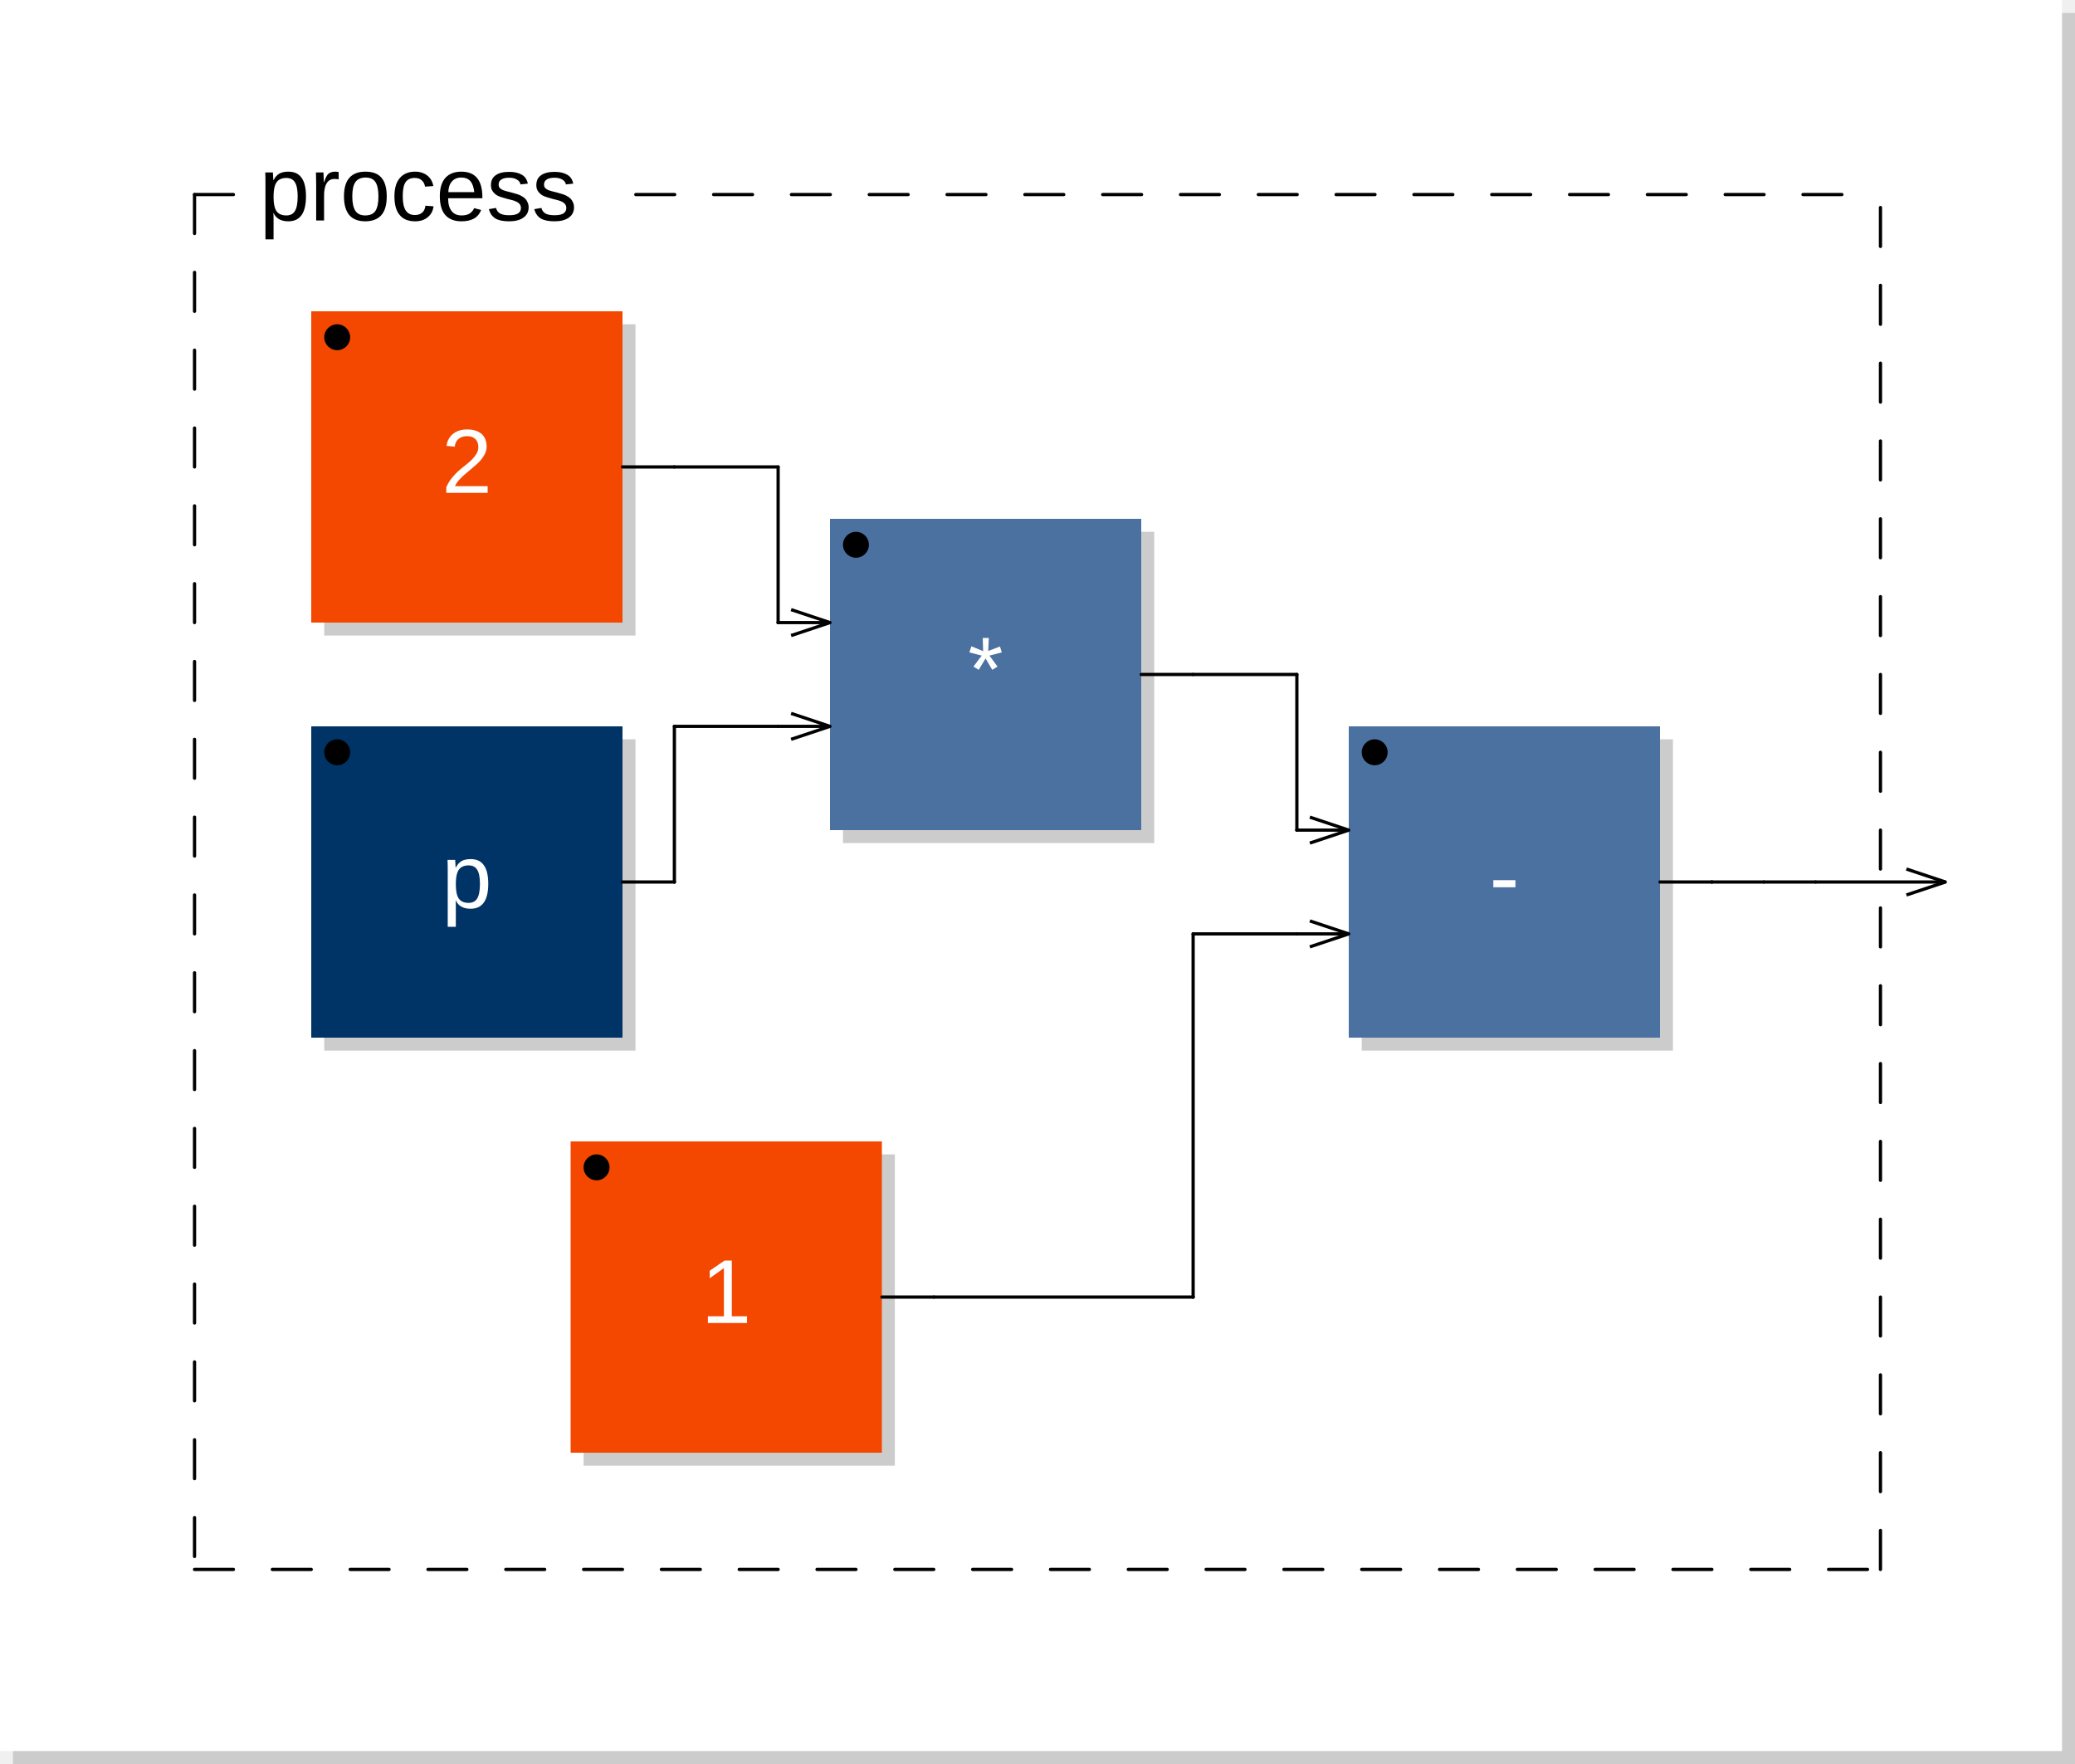
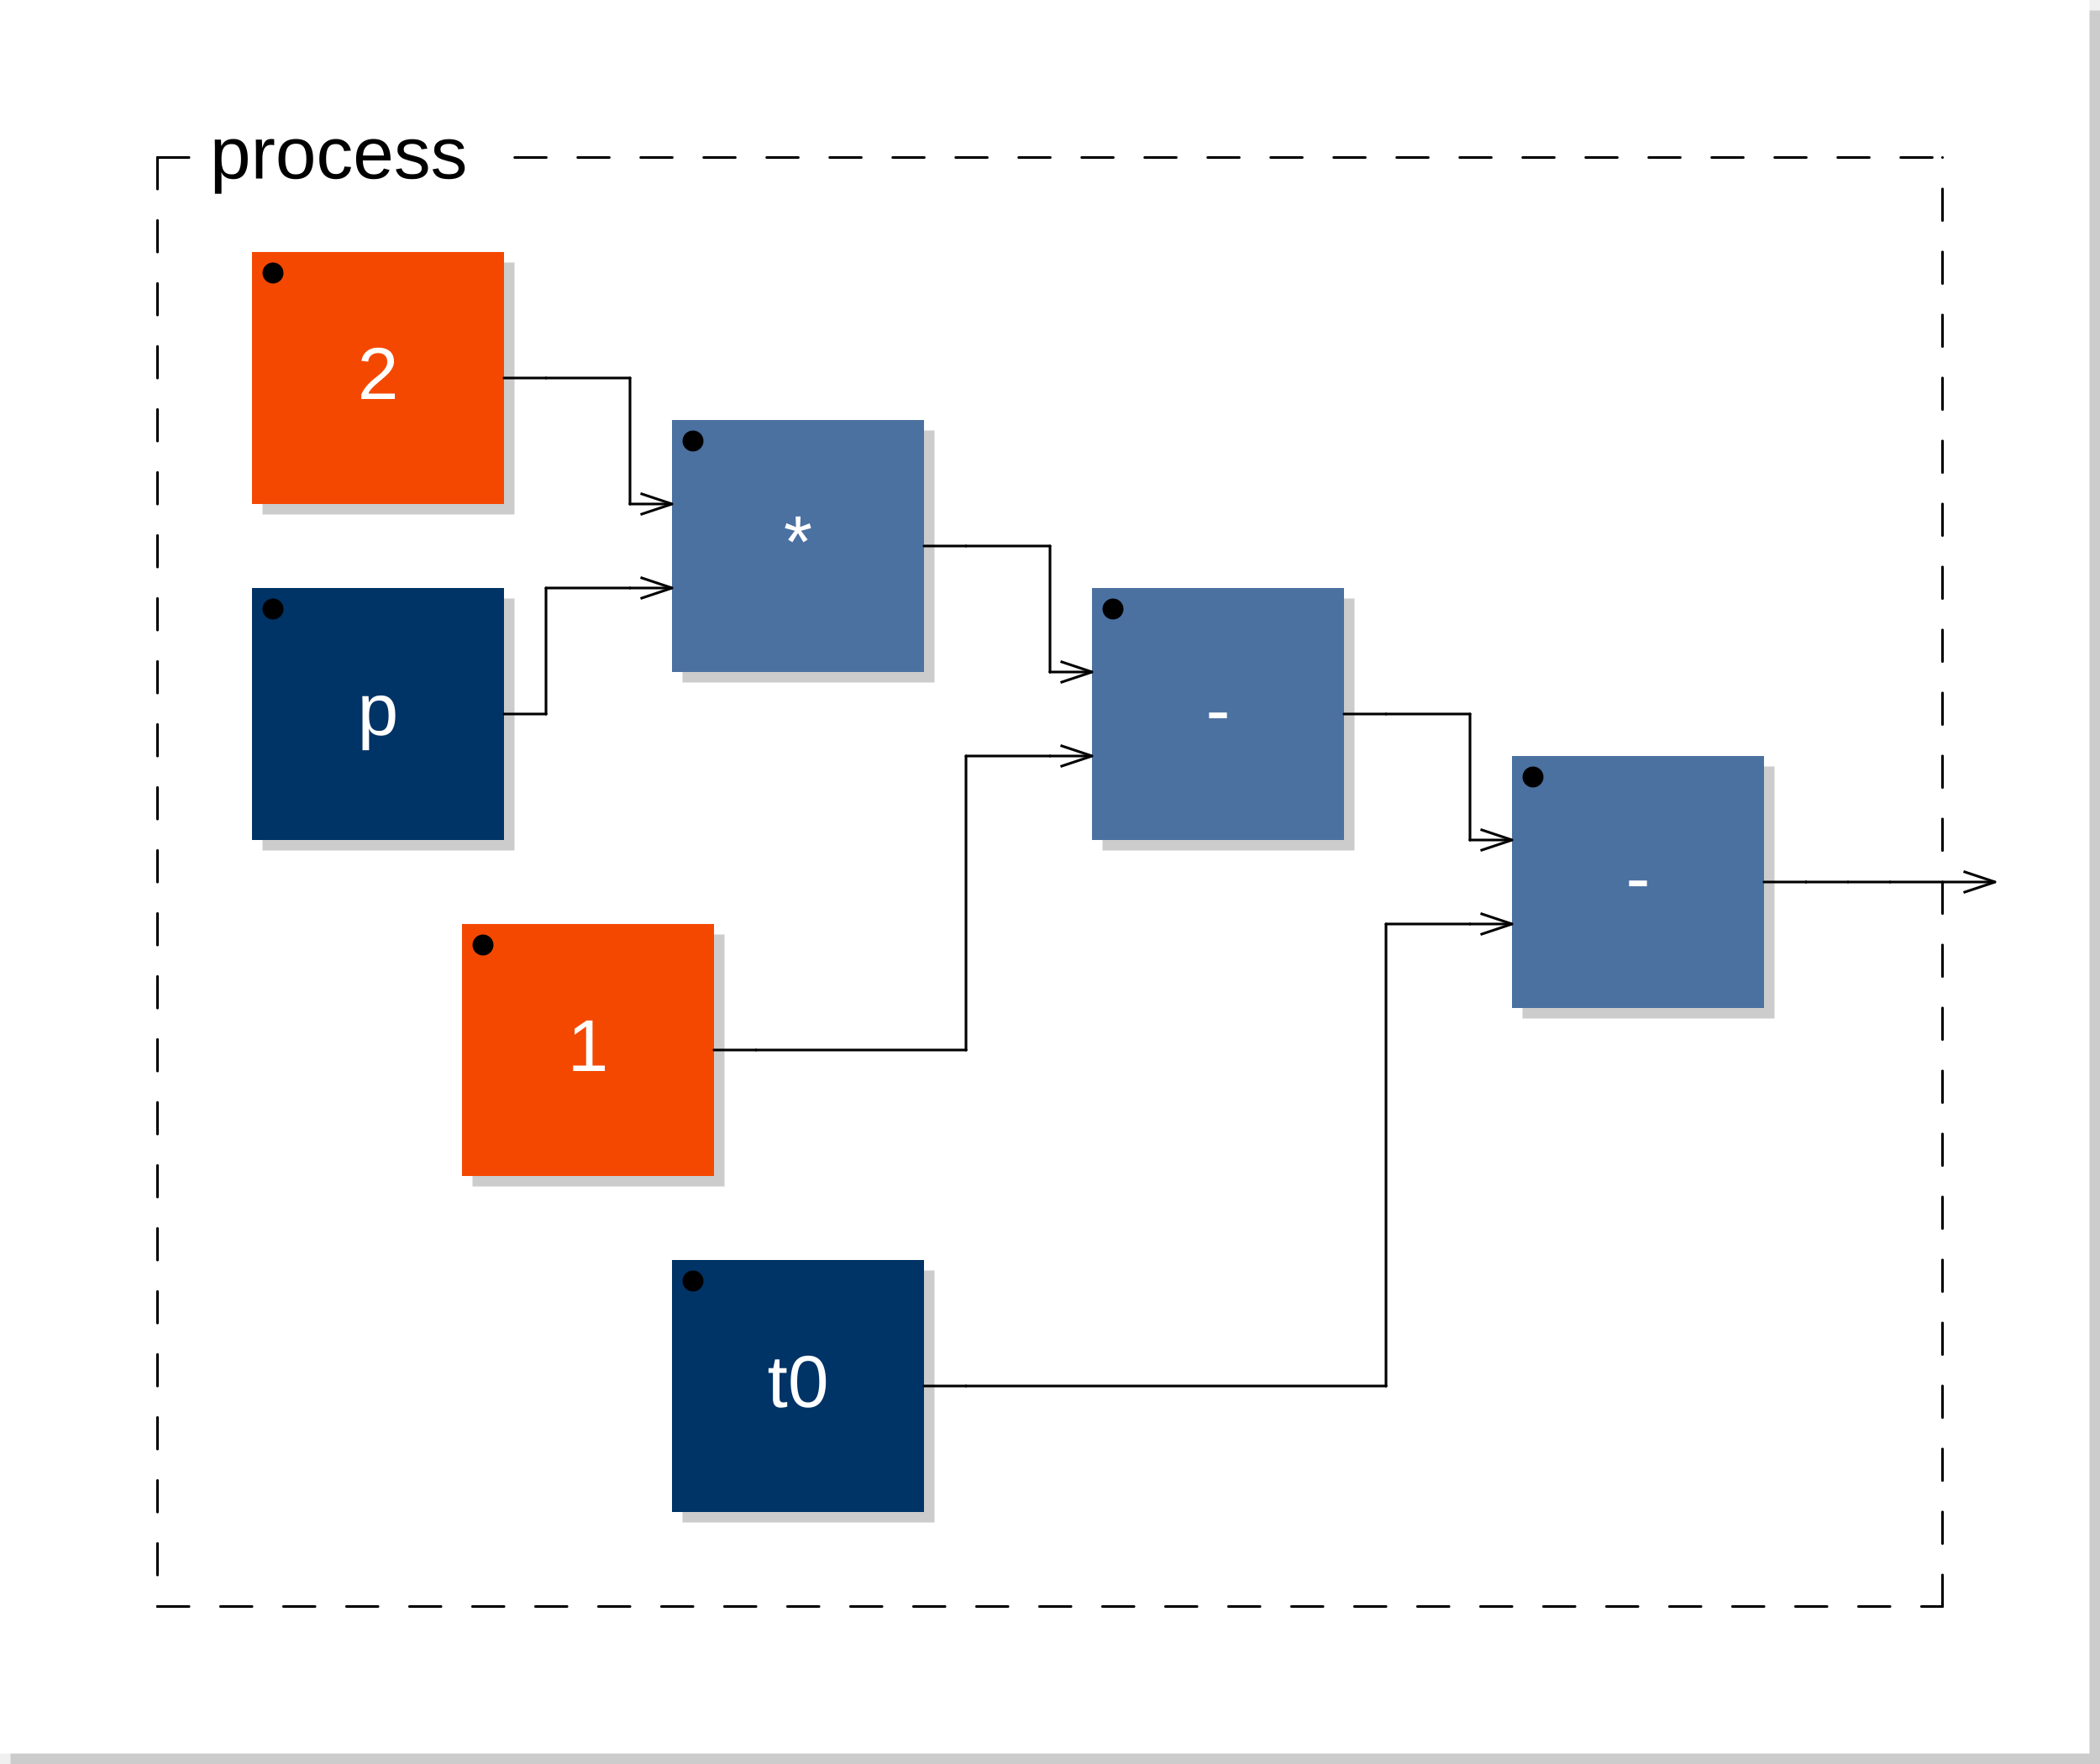
- <svg xmlns="http://www.w3.org/2000/svg" xmlns:xlink="http://www.w3.org/1999/xlink" viewBox="0 0 160 136" width="80mm" height="68mm" version="1.1">
-   <rect x="1" y="1" width="159" height="135" rx="0" ry="0" style="stroke:none;fill:#cccccc;" />
-   <rect x="0" y="0" width="159" height="135" rx="0" ry="0" style="stroke:none;fill:#ffffff;" />
+ <svg xmlns="http://www.w3.org/2000/svg" xmlns:xlink="http://www.w3.org/1999/xlink" viewBox="0 0 200 168" width="100mm" height="84mm" version="1.1">
+   <rect x="1" y="1" width="199" height="167" rx="0" ry="0" style="stroke:none;fill:#cccccc;" />
+   <rect x="0" y="0" width="199" height="167" rx="0" ry="0" style="stroke:none;fill:#ffffff;" />
  <text x="10" y="7" font-family="Arial" font-size="7" />
  <rect x="25" y="25" width="24" height="24" rx="0" ry="0" style="stroke:none;fill:#cccccc;" />
  <rect x="24" y="24" width="24" height="24" rx="0" ry="0" style="stroke:none;fill:#f44800;" />
  <text x="36" y="38" font-family="Arial" font-size="7" text-anchor="middle" fill="#FFFFFF">2</text>
  <circle cx="26" cy="26" r="1" />
-   <a xlink:href="p-0xb81290b60.svg">
+   <a xlink:href="p-12512.svg">
    <rect x="25" y="57" width="24" height="24" rx="0" ry="0" style="stroke:none;fill:#cccccc;" />
    <rect x="24" y="56" width="24" height="24" rx="0" ry="0" style="stroke:none;fill:#003366;" />
  </a>
-   <a xlink:href="p-0xb81290b60.svg">
+   <a xlink:href="p-12512.svg">
    <text x="36" y="70" font-family="Arial" font-size="7" text-anchor="middle" fill="#FFFFFF">p</text>
  </a>
  <circle cx="26" cy="58" r="1" />
  <rect x="65" y="41" width="24" height="24" rx="0" ry="0" style="stroke:none;fill:#cccccc;" />
  <rect x="64" y="40" width="24" height="24" rx="0" ry="0" style="stroke:none;fill:#4B71A1;" />
  <text x="76" y="54" font-family="Arial" font-size="7" text-anchor="middle" fill="#FFFFFF">*</text>
  <circle cx="66" cy="42" r="1" />
  <line x1="61" y1="47" x2="64" y2="48" transform="rotate(0,64,48)" style="stroke: black; stroke-width:0.25;" />
  <line x1="61" y1="49" x2="64" y2="48" transform="rotate(0,64,48)" style="stroke: black; stroke-width:0.25;" />
  <line x1="61" y1="55" x2="64" y2="56" transform="rotate(0,64,56)" style="stroke: black; stroke-width:0.25;" />
  <line x1="61" y1="57" x2="64" y2="56" transform="rotate(0,64,56)" style="stroke: black; stroke-width:0.25;" />
  <rect x="45" y="89" width="24" height="24" rx="0" ry="0" style="stroke:none;fill:#cccccc;" />
  <rect x="44" y="88" width="24" height="24" rx="0" ry="0" style="stroke:none;fill:#f44800;" />
  <text x="56" y="102" font-family="Arial" font-size="7" text-anchor="middle" fill="#FFFFFF">1</text>
  <circle cx="46" cy="90" r="1" />
  <rect x="105" y="57" width="24" height="24" rx="0" ry="0" style="stroke:none;fill:#cccccc;" />
  <rect x="104" y="56" width="24" height="24" rx="0" ry="0" style="stroke:none;fill:#4B71A1;" />
  <text x="116" y="70" font-family="Arial" font-size="7" text-anchor="middle" fill="#FFFFFF">-</text>
  <circle cx="106" cy="58" r="1" />
  <line x1="101" y1="63" x2="104" y2="64" transform="rotate(0,104,64)" style="stroke: black; stroke-width:0.25;" />
  <line x1="101" y1="65" x2="104" y2="64" transform="rotate(0,104,64)" style="stroke: black; stroke-width:0.25;" />
  <line x1="101" y1="71" x2="104" y2="72" transform="rotate(0,104,72)" style="stroke: black; stroke-width:0.25;" />
  <line x1="101" y1="73" x2="104" y2="72" transform="rotate(0,104,72)" style="stroke: black; stroke-width:0.25;" />
-   <line x1="15" y1="15" x2="15" y2="121" style="stroke: black; stroke-linecap:round; stroke-width:0.25; stroke-dasharray:3,3;" />
-   <line x1="15" y1="121" x2="145" y2="121" style="stroke: black; stroke-linecap:round; stroke-width:0.25; stroke-dasharray:3,3;" />
-   <line x1="145" y1="121" x2="145" y2="15" style="stroke: black; stroke-linecap:round; stroke-width:0.25; stroke-dasharray:3,3;" />
+   <a xlink:href="t0-12518.svg">
+     <rect x="65" y="121" width="24" height="24" rx="0" ry="0" style="stroke:none;fill:#cccccc;" />
+     <rect x="64" y="120" width="24" height="24" rx="0" ry="0" style="stroke:none;fill:#003366;" />
+   </a>
+   <a xlink:href="t0-12518.svg">
+     <text x="76" y="134" font-family="Arial" font-size="7" text-anchor="middle" fill="#FFFFFF">t0</text>
+   </a>
+   <circle cx="66" cy="122" r="1" />
+   <rect x="145" y="73" width="24" height="24" rx="0" ry="0" style="stroke:none;fill:#cccccc;" />
+   <rect x="144" y="72" width="24" height="24" rx="0" ry="0" style="stroke:none;fill:#4B71A1;" />
+   <text x="156" y="86" font-family="Arial" font-size="7" text-anchor="middle" fill="#FFFFFF">-</text>
+   <circle cx="146" cy="74" r="1" />
+   <line x1="141" y1="79" x2="144" y2="80" transform="rotate(0,144,80)" style="stroke: black; stroke-width:0.25;" />
+   <line x1="141" y1="81" x2="144" y2="80" transform="rotate(0,144,80)" style="stroke: black; stroke-width:0.25;" />
+   <line x1="141" y1="87" x2="144" y2="88" transform="rotate(0,144,88)" style="stroke: black; stroke-width:0.25;" />
+   <line x1="141" y1="89" x2="144" y2="88" transform="rotate(0,144,88)" style="stroke: black; stroke-width:0.25;" />
+   <line x1="15" y1="15" x2="15" y2="153" style="stroke: black; stroke-linecap:round; stroke-width:0.25; stroke-dasharray:3,3;" />
+   <line x1="15" y1="153" x2="185" y2="153" style="stroke: black; stroke-linecap:round; stroke-width:0.25; stroke-dasharray:3,3;" />
+   <line x1="185" y1="153" x2="185" y2="15" style="stroke: black; stroke-linecap:round; stroke-width:0.25; stroke-dasharray:3,3;" />
  <line x1="15" y1="15" x2="20" y2="15" style="stroke: black; stroke-linecap:round; stroke-width:0.25; stroke-dasharray:3,3;" />
-   <line x1="49.025" y1="15" x2="145" y2="15" style="stroke: black; stroke-linecap:round; stroke-width:0.25; stroke-dasharray:3,3;" />
+   <line x1="49.025" y1="15" x2="185" y2="15" style="stroke: black; stroke-linecap:round; stroke-width:0.25; stroke-dasharray:3,3;" />
  <text x="20" y="17" font-family="Arial" font-size="7">process</text>
-   <line x1="147" y1="67" x2="150" y2="68" transform="rotate(0,150,68)" style="stroke: black; stroke-width:0.25;" />
-   <line x1="147" y1="69" x2="150" y2="68" transform="rotate(0,150,68)" style="stroke: black; stroke-width:0.25;" />
+   <line x1="187" y1="83" x2="190" y2="84" transform="rotate(0,190,84)" style="stroke: black; stroke-width:0.25;" />
+   <line x1="187" y1="85" x2="190" y2="84" transform="rotate(0,190,84)" style="stroke: black; stroke-width:0.25;" />
  <line x1="48" y1="36" x2="52" y2="36" style="stroke:black; stroke-linecap:round; stroke-width:0.25;" />
  <line x1="48" y1="68" x2="52" y2="68" style="stroke:black; stroke-linecap:round; stroke-width:0.25;" />
  <line x1="52" y1="36" x2="60" y2="36" style="stroke:black; stroke-linecap:round; stroke-width:0.25;" />
  <line x1="52" y1="56" x2="60" y2="56" style="stroke:black; stroke-linecap:round; stroke-width:0.25;" />
  <line x1="52" y1="68" x2="52" y2="56" style="stroke:black; stroke-linecap:round; stroke-width:0.25;" />
  <line x1="52" y1="68" x2="52" y2="68" style="stroke:black; stroke-linecap:round; stroke-width:0.25;" />
  <line x1="60" y1="36" x2="60" y2="48" style="stroke:black; stroke-linecap:round; stroke-width:0.25;" />
  <line x1="60" y1="48" x2="60" y2="48" style="stroke:black; stroke-linecap:round; stroke-width:0.25;" />
  <line x1="60" y1="48" x2="64" y2="48" style="stroke:black; stroke-linecap:round; stroke-width:0.25;" />
  <line x1="60" y1="56" x2="64" y2="56" style="stroke:black; stroke-linecap:round; stroke-width:0.25;" />
  <line x1="68" y1="100" x2="72" y2="100" style="stroke:black; stroke-linecap:round; stroke-width:0.25;" />
  <line x1="72" y1="100" x2="92" y2="100" style="stroke:black; stroke-linecap:round; stroke-width:0.25;" />
  <line x1="88" y1="52" x2="92" y2="52" style="stroke:black; stroke-linecap:round; stroke-width:0.25;" />
+   <line x1="88" y1="132" x2="92" y2="132" style="stroke:black; stroke-linecap:round; stroke-width:0.25;" />
  <line x1="92" y1="52" x2="100" y2="52" style="stroke:black; stroke-linecap:round; stroke-width:0.25;" />
  <line x1="92" y1="72" x2="100" y2="72" style="stroke:black; stroke-linecap:round; stroke-width:0.25;" />
  <line x1="92" y1="100" x2="92" y2="72" style="stroke:black; stroke-linecap:round; stroke-width:0.25;" />
  <line x1="92" y1="100" x2="92" y2="100" style="stroke:black; stroke-linecap:round; stroke-width:0.25;" />
+   <line x1="92" y1="132" x2="132" y2="132" style="stroke:black; stroke-linecap:round; stroke-width:0.25;" />
  <line x1="100" y1="52" x2="100" y2="64" style="stroke:black; stroke-linecap:round; stroke-width:0.25;" />
  <line x1="100" y1="64" x2="100" y2="64" style="stroke:black; stroke-linecap:round; stroke-width:0.25;" />
  <line x1="100" y1="64" x2="104" y2="64" style="stroke:black; stroke-linecap:round; stroke-width:0.25;" />
  <line x1="100" y1="72" x2="104" y2="72" style="stroke:black; stroke-linecap:round; stroke-width:0.25;" />
  <line x1="128" y1="68" x2="132" y2="68" style="stroke:black; stroke-linecap:round; stroke-width:0.25;" />
-   <line x1="132" y1="68" x2="132" y2="68" style="stroke:black; stroke-linecap:round; stroke-width:0.25;" />
-   <line x1="132" y1="68" x2="136" y2="68" style="stroke:black; stroke-linecap:round; stroke-width:0.25;" />
-   <line x1="136" y1="68" x2="140" y2="68" style="stroke:black; stroke-linecap:round; stroke-width:0.25;" />
-   <line x1="140" y1="68" x2="150" y2="68" style="stroke:black; stroke-linecap:round; stroke-width:0.25;" />
+   <line x1="132" y1="68" x2="140" y2="68" style="stroke:black; stroke-linecap:round; stroke-width:0.25;" />
+   <line x1="132" y1="88" x2="140" y2="88" style="stroke:black; stroke-linecap:round; stroke-width:0.25;" />
+   <line x1="132" y1="132" x2="132" y2="88" style="stroke:black; stroke-linecap:round; stroke-width:0.25;" />
+   <line x1="132" y1="132" x2="132" y2="132" style="stroke:black; stroke-linecap:round; stroke-width:0.25;" />
+   <line x1="140" y1="68" x2="140" y2="80" style="stroke:black; stroke-linecap:round; stroke-width:0.25;" />
+   <line x1="140" y1="80" x2="140" y2="80" style="stroke:black; stroke-linecap:round; stroke-width:0.25;" />
+   <line x1="140" y1="80" x2="144" y2="80" style="stroke:black; stroke-linecap:round; stroke-width:0.25;" />
+   <line x1="140" y1="88" x2="144" y2="88" style="stroke:black; stroke-linecap:round; stroke-width:0.25;" />
+   <line x1="168" y1="84" x2="172" y2="84" style="stroke:black; stroke-linecap:round; stroke-width:0.25;" />
+   <line x1="172" y1="84" x2="172" y2="84" style="stroke:black; stroke-linecap:round; stroke-width:0.25;" />
+   <line x1="172" y1="84" x2="176" y2="84" style="stroke:black; stroke-linecap:round; stroke-width:0.25;" />
+   <line x1="176" y1="84" x2="180" y2="84" style="stroke:black; stroke-linecap:round; stroke-width:0.25;" />
+   <line x1="180" y1="84" x2="190" y2="84" style="stroke:black; stroke-linecap:round; stroke-width:0.25;" />
</svg>
